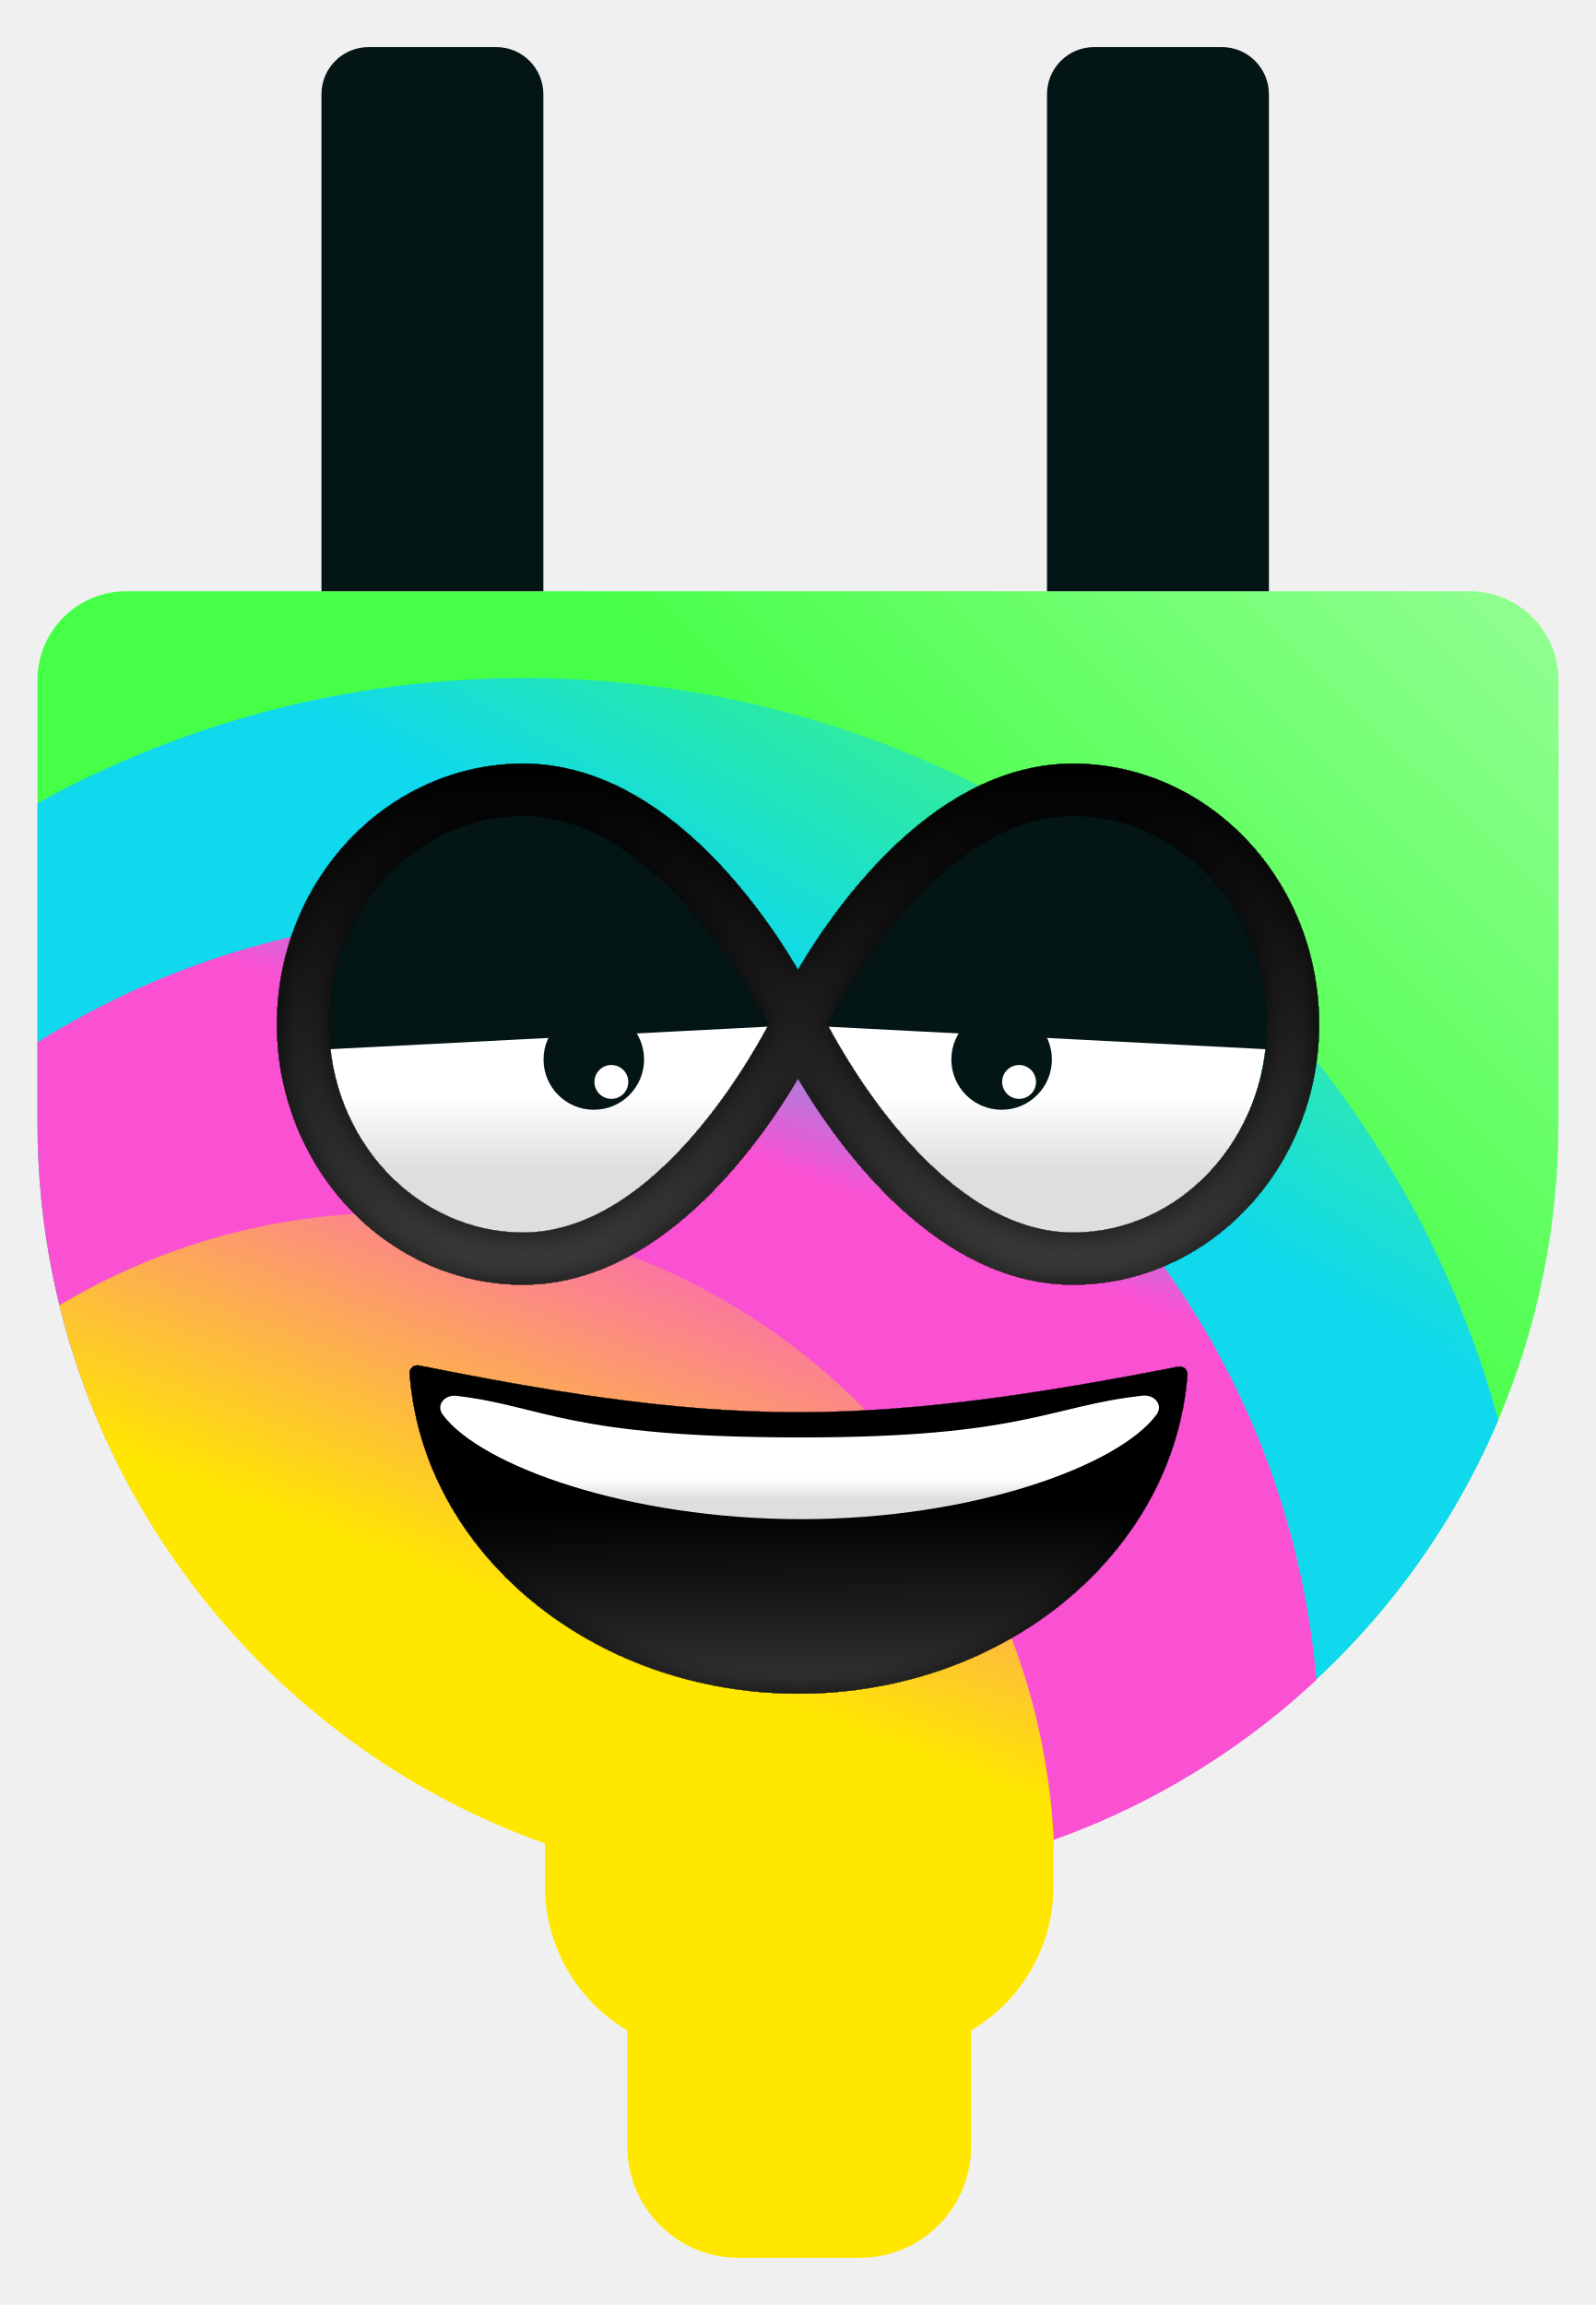
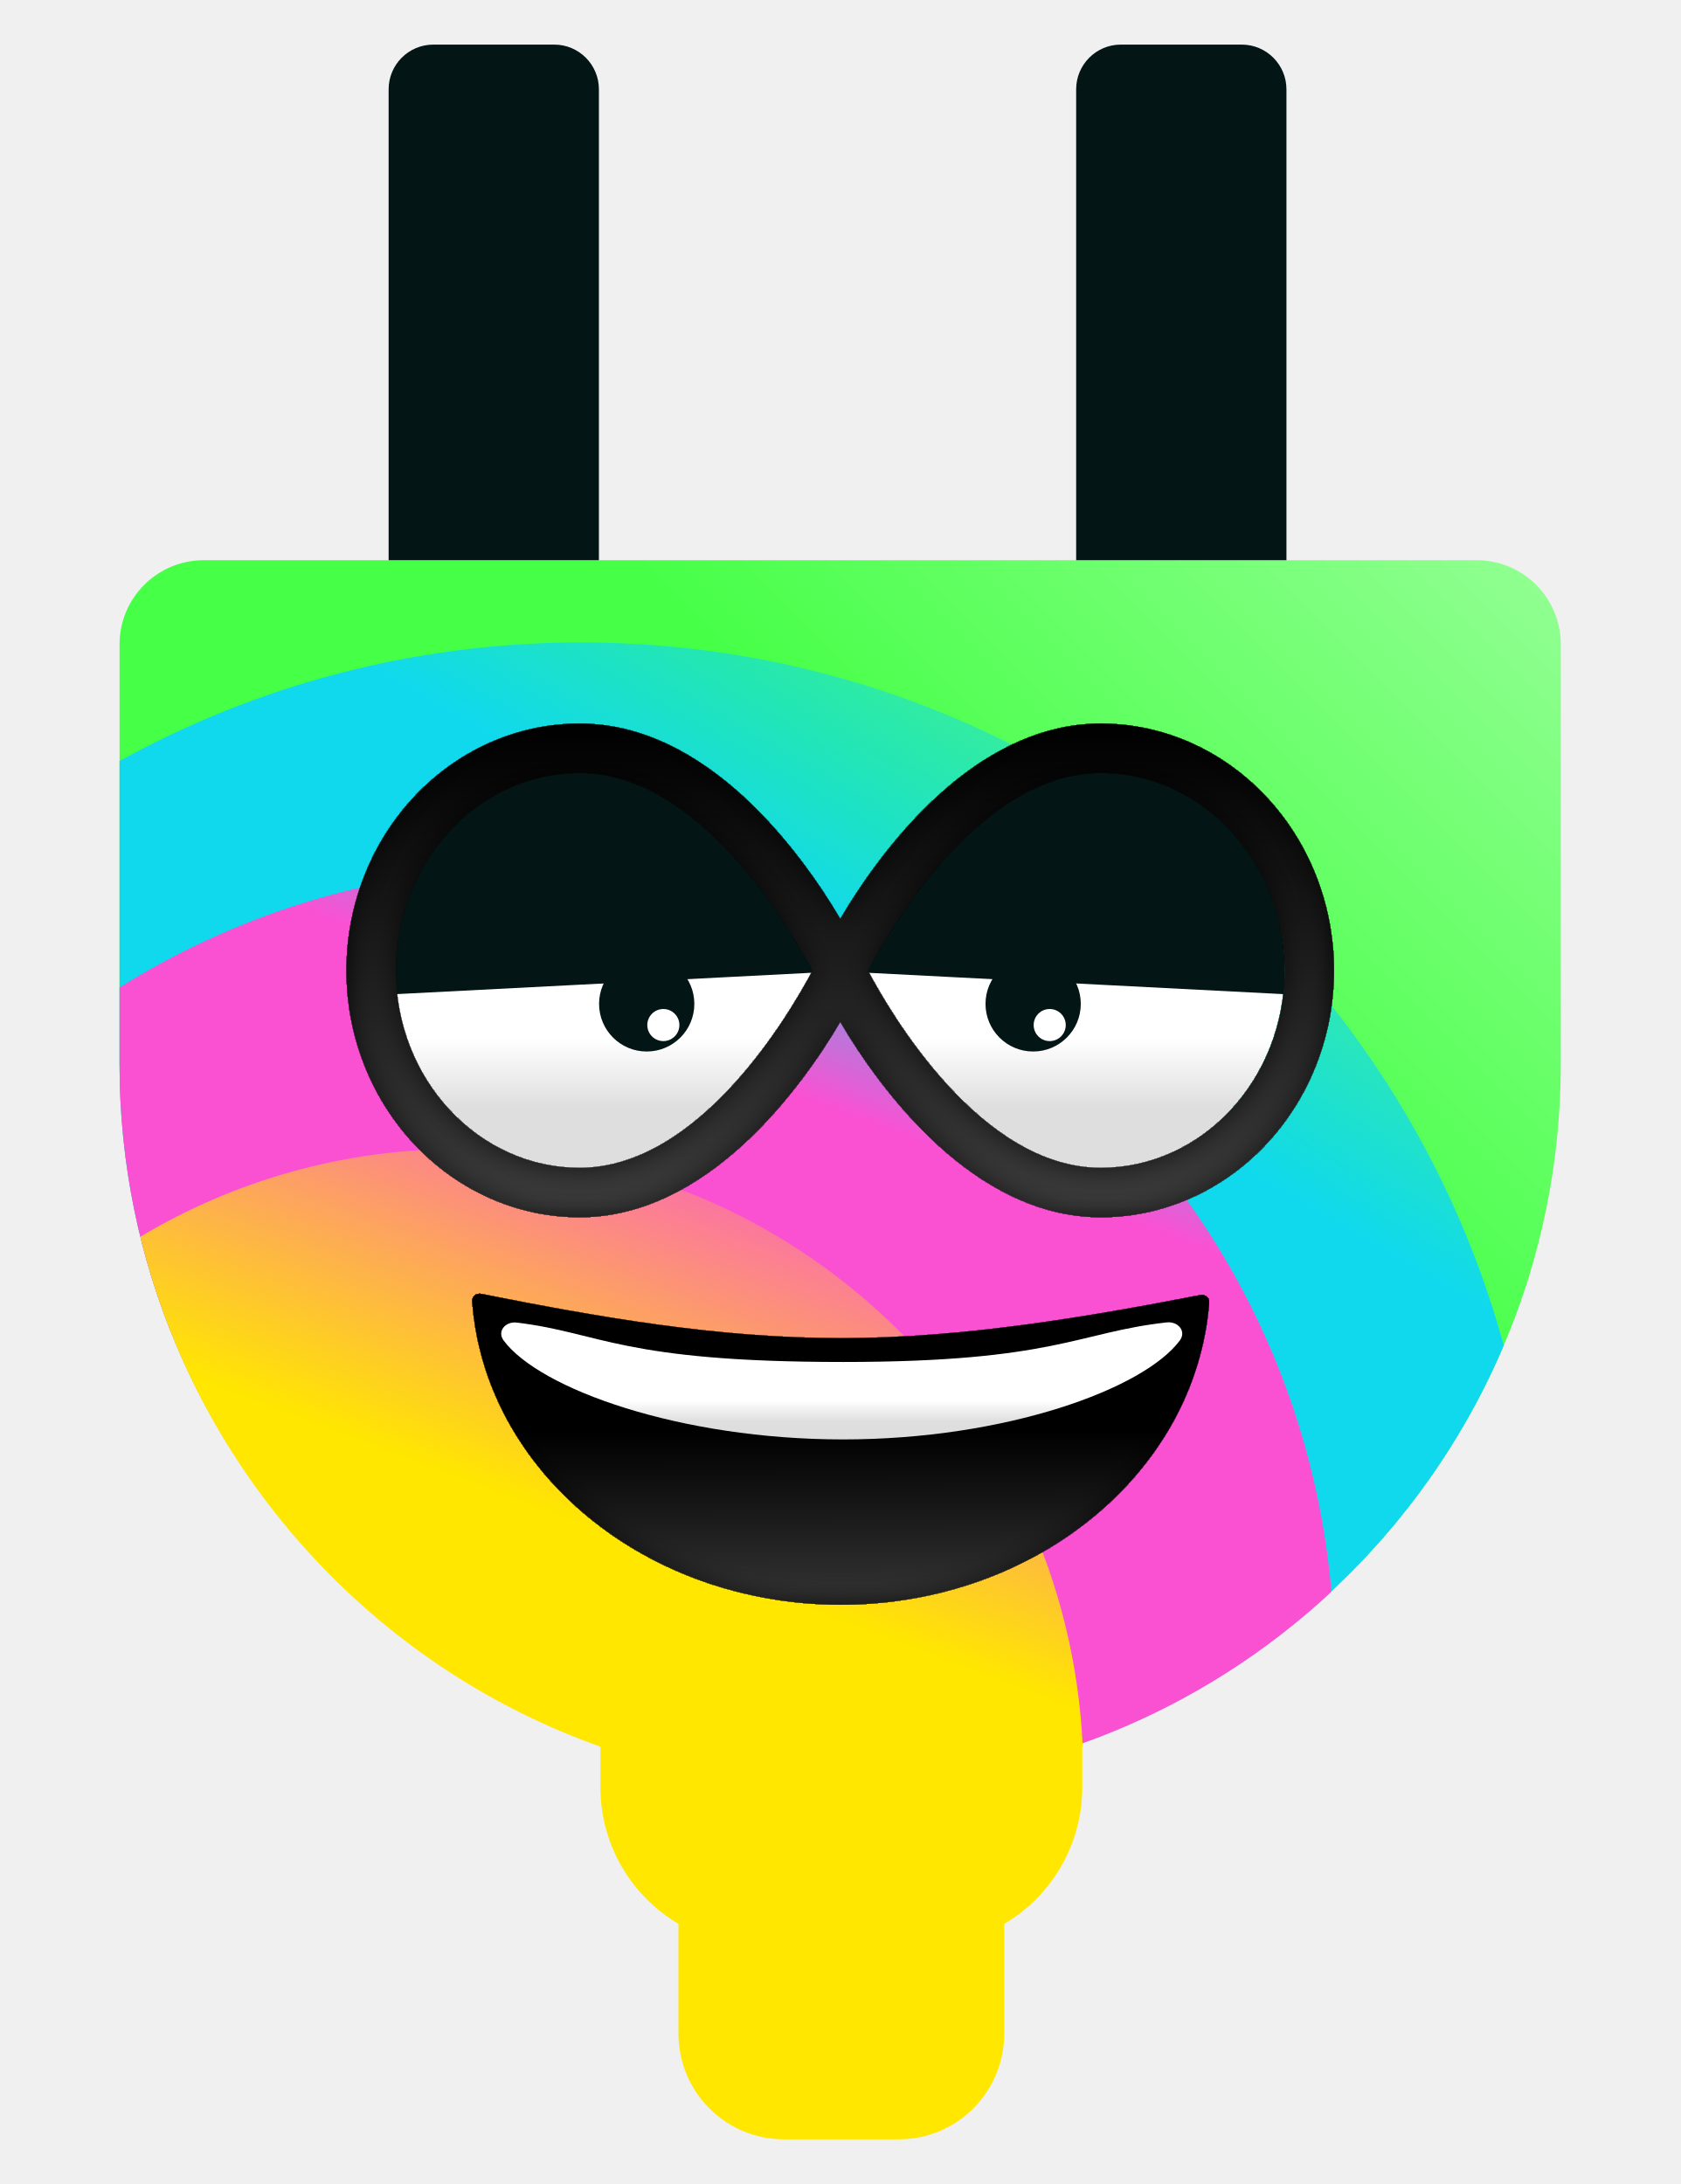
- <svg xmlns="http://www.w3.org/2000/svg" width="18" height="26" viewBox="0 0 18 26" fill="none">
-   <path d="M0.423 7.672C0.423 7.118 0.872 6.669 1.426 6.669H16.577C17.131 6.669 17.579 7.118 17.579 7.672V12.666C17.579 17.404 13.739 21.244 9.001 21.244C4.264 21.244 0.423 17.404 0.423 12.666V7.672Z" fill="url(#paint0_linear_405_3839)" />
-   <path fill-rule="evenodd" clip-rule="evenodd" d="M16.901 16.018C15.595 19.09 12.55 21.245 9.002 21.245C4.264 21.245 0.423 17.405 0.423 12.667V9.06C2.053 8.16 3.926 7.648 5.919 7.648C11.163 7.648 15.579 11.194 16.901 16.018Z" fill="url(#paint1_linear_405_3839)" />
-   <path fill-rule="evenodd" clip-rule="evenodd" d="M14.849 18.949C13.317 20.377 11.261 21.251 9.002 21.251C4.264 21.251 0.423 17.41 0.423 12.673V11.756C1.875 10.848 3.591 10.323 5.43 10.323C10.372 10.323 14.429 14.115 14.849 18.949Z" fill="url(#paint2_linear_405_3839)" />
-   <path fill-rule="evenodd" clip-rule="evenodd" d="M11.888 20.793C11.71 16.833 8.455 13.678 4.466 13.678C3.08 13.678 1.782 14.059 0.671 14.723C1.362 17.552 3.444 19.834 6.147 20.794V21.274C6.147 21.968 6.52 22.575 7.076 22.903V24.209C7.076 24.905 7.638 25.468 8.331 25.468H9.699C10.392 25.468 10.954 24.905 10.954 24.209V22.903C11.51 22.575 11.883 21.968 11.883 21.274V20.794C11.885 20.794 11.886 20.793 11.888 20.793Z" fill="url(#paint3_linear_405_3839)" />
-   <path d="M3.626 1.063C3.626 0.77 3.864 0.531 4.158 0.531H5.598C5.891 0.531 6.129 0.77 6.129 1.063V6.669H3.626V1.063Z" fill="#031514" />
-   <path d="M11.81 1.063C11.81 0.77 12.048 0.531 12.341 0.531H13.781C14.075 0.531 14.313 0.77 14.313 1.063V6.669H11.81V1.063Z" fill="#031514" />
-   <g filter="url(#filter0_i_405_3839)">
-     <path d="M4.725 15.403C4.669 15.392 4.617 15.437 4.621 15.494C4.767 17.509 6.675 19.104 9.008 19.104C11.335 19.104 13.24 17.516 13.393 15.508C13.398 15.451 13.346 15.406 13.29 15.417C11.934 15.678 10.477 15.93 9.008 15.93C7.513 15.93 6.099 15.673 4.725 15.403Z" fill="url(#paint4_linear_405_3839)" />
+ <svg xmlns="http://www.w3.org/2000/svg" width="20" height="26" viewBox="0 0 20 26" fill="none">
+   <path d="M1.423 7.672C1.423 7.118 1.872 6.669 2.426 6.669H17.577C18.131 6.669 18.579 7.118 18.579 7.672V12.666C18.579 17.404 14.739 21.244 10.001 21.244C5.264 21.244 1.423 17.404 1.423 12.666V7.672Z" fill="url(#paint0_linear_437_3903)" />
+   <path fill-rule="evenodd" clip-rule="evenodd" d="M17.9 16.018C16.595 19.09 13.55 21.245 10.001 21.245C5.264 21.245 1.423 17.404 1.423 12.667V9.06C3.053 8.16 4.926 7.648 6.919 7.648C12.163 7.648 16.579 11.193 17.9 16.018Z" fill="url(#paint1_linear_437_3903)" />
+   <path fill-rule="evenodd" clip-rule="evenodd" d="M15.849 18.949C14.317 20.377 12.261 21.251 10.001 21.251C5.264 21.251 1.423 17.41 1.423 12.673V11.756C2.875 10.848 4.591 10.323 6.43 10.323C11.372 10.323 15.429 14.115 15.849 18.949Z" fill="url(#paint2_linear_437_3903)" />
+   <path fill-rule="evenodd" clip-rule="evenodd" d="M12.888 20.793C12.709 16.833 9.455 13.678 5.466 13.678C4.079 13.678 2.782 14.059 1.671 14.723C2.362 17.552 4.443 19.834 7.147 20.794V21.274C7.147 21.968 7.52 22.575 8.076 22.903V24.209C8.076 24.905 8.638 25.468 9.331 25.468H10.699C11.392 25.468 11.954 24.905 11.954 24.209V22.903C12.51 22.575 12.883 21.968 12.883 21.274V20.794C12.884 20.794 12.886 20.793 12.888 20.793Z" fill="url(#paint3_linear_437_3903)" />
+   <path d="M4.626 1.063C4.626 0.77 4.864 0.531 5.158 0.531H6.598C6.891 0.531 7.129 0.77 7.129 1.063V6.669H4.626V1.063Z" fill="#031514" />
+   <path d="M12.81 1.063C12.81 0.77 13.048 0.531 13.341 0.531H14.781C15.075 0.531 15.313 0.77 15.313 1.063V6.669H12.81V1.063Z" fill="#031514" />
+   <g filter="url(#filter0_i_437_3903)">
+     <path d="M5.725 15.403C5.669 15.392 5.617 15.437 5.621 15.494C5.767 17.509 7.675 19.104 10.008 19.104C12.335 19.104 14.24 17.516 14.393 15.508C14.398 15.451 14.346 15.406 14.29 15.417C12.934 15.678 11.477 15.93 10.008 15.93C8.513 15.93 7.099 15.673 5.725 15.403Z" fill="url(#paint4_linear_437_3903)" />
  </g>
-   <path d="M5.151 15.745C5.017 15.729 4.914 15.848 4.994 15.957C5.422 16.535 7.093 17.136 9.036 17.136C10.974 17.136 12.616 16.535 13.044 15.958C13.125 15.848 13.023 15.728 12.887 15.743C11.83 15.86 11.556 16.214 9.036 16.214C6.396 16.214 6.153 15.865 5.151 15.745Z" fill="url(#paint5_linear_405_3839)" />
-   <path d="M8.677 11.555C8.032 12.74 7.023 13.938 5.858 13.906C4.667 13.906 3.702 12.854 3.702 11.555C3.702 10.257 4.667 9.205 5.858 9.205C7.048 9.205 7.925 10.245 8.677 11.555Z" fill="url(#paint6_linear_405_3839)" />
-   <circle cx="6.698" cy="11.951" r="0.567" fill="#031514" />
-   <circle cx="6.896" cy="12.204" r="0.191" fill="white" />
-   <path d="M8.689 11.579L3.715 11.835C3.704 11.741 3.696 11.697 3.696 11.629C3.683 10.244 4.655 9.192 5.876 9.192C7.098 9.192 8.05 10.401 8.677 11.547C8.671 11.557 8.695 11.569 8.689 11.579Z" fill="#031514" />
-   <path d="M9.313 11.559C9.958 12.72 10.967 13.937 12.133 13.906C13.323 13.906 14.288 12.831 14.288 11.559C14.288 10.286 13.329 9.205 12.139 9.205C10.948 9.205 10.065 10.275 9.313 11.559Z" fill="url(#paint7_linear_405_3839)" />
-   <circle cx="11.298" cy="11.951" r="0.567" fill="#031514" />
-   <circle cx="11.495" cy="12.204" r="0.191" fill="white" />
-   <path d="M9.301 11.579L14.28 11.835C14.291 11.741 14.293 11.697 14.293 11.629C14.337 10.269 13.334 9.192 12.113 9.192C10.891 9.192 9.939 10.401 9.313 11.547C9.318 11.557 9.295 11.569 9.301 11.579Z" fill="#031514" />
-   <g filter="url(#filter1_i_405_3839)">
-     <path d="M12.103 8.614C10.587 8.614 9.483 10.128 9.001 10.936C8.52 10.128 7.416 8.614 5.9 8.614C4.369 8.614 3.124 9.932 3.124 11.553C3.124 13.173 4.369 14.491 5.9 14.491C7.416 14.491 8.52 12.977 9.001 12.169C9.483 12.977 10.587 14.491 12.103 14.491C13.634 14.491 14.879 13.173 14.879 11.553C14.879 9.932 13.634 8.614 12.103 8.614ZM5.9 13.903C4.693 13.903 3.712 12.849 3.712 11.553C3.712 10.256 4.693 9.202 5.9 9.202C7.333 9.202 8.406 11.05 8.672 11.553C8.406 12.056 7.333 13.903 5.9 13.903ZM12.103 13.903C10.67 13.903 9.597 12.056 9.331 11.553C9.597 11.05 10.67 9.202 12.103 9.202C13.31 9.202 14.291 10.256 14.291 11.553C14.291 12.849 13.31 13.903 12.103 13.903Z" fill="url(#paint8_linear_405_3839)" />
+   <path d="M6.151 15.745C6.017 15.729 5.914 15.848 5.994 15.957C6.422 16.535 8.093 17.136 10.036 17.136C11.974 17.136 13.616 16.535 14.044 15.958C14.125 15.848 14.023 15.728 13.887 15.743C12.83 15.86 12.556 16.214 10.036 16.214C7.396 16.214 7.153 15.865 6.151 15.745Z" fill="url(#paint5_linear_437_3903)" />
+   <path d="M9.677 11.555C9.032 12.74 8.023 13.937 6.858 13.906C5.667 13.906 4.702 12.854 4.702 11.555C4.702 10.257 5.667 9.205 6.858 9.205C8.048 9.205 8.925 10.245 9.677 11.555Z" fill="url(#paint6_linear_437_3903)" />
+   <circle cx="7.698" cy="11.951" r="0.567" fill="#031514" />
+   <circle cx="7.896" cy="12.203" r="0.191" fill="white" />
+   <path d="M9.689 11.579L4.715 11.835C4.704 11.741 4.696 11.697 4.696 11.629C4.683 10.244 5.655 9.192 6.876 9.192C8.098 9.192 9.05 10.401 9.677 11.547C9.671 11.557 9.695 11.569 9.689 11.579Z" fill="#031514" />
+   <path d="M10.313 11.559C10.958 12.72 11.967 13.937 13.133 13.906C14.323 13.906 15.288 12.831 15.288 11.559C15.288 10.286 14.329 9.205 13.139 9.205C11.948 9.205 11.065 10.275 10.313 11.559Z" fill="url(#paint7_linear_437_3903)" />
+   <circle cx="12.298" cy="11.951" r="0.567" fill="#031514" />
+   <circle cx="12.495" cy="12.203" r="0.191" fill="white" />
+   <path d="M10.3 11.579L15.28 11.835C15.291 11.741 15.293 11.697 15.293 11.629C15.337 10.269 14.334 9.192 13.113 9.192C11.891 9.192 10.939 10.401 10.313 11.547C10.318 11.557 10.295 11.569 10.3 11.579Z" fill="#031514" />
+   <g filter="url(#filter1_i_437_3903)">
+     <path d="M13.103 8.614C11.587 8.614 10.483 10.128 10.002 10.936C9.52 10.128 8.416 8.614 6.9 8.614C5.369 8.614 4.124 9.932 4.124 11.553C4.124 13.173 5.369 14.491 6.9 14.491C8.416 14.491 9.52 12.977 10.002 12.168C10.483 12.977 11.587 14.491 13.103 14.491C14.634 14.491 15.879 13.173 15.879 11.553C15.879 9.932 14.634 8.614 13.103 8.614ZM6.9 13.903C5.693 13.903 4.712 12.849 4.712 11.553C4.712 10.256 5.693 9.202 6.9 9.202C8.333 9.202 9.406 11.049 9.672 11.553C9.406 12.056 8.333 13.903 6.9 13.903ZM13.103 13.903C11.67 13.903 10.597 12.056 10.331 11.553C10.597 11.049 11.67 9.202 13.103 9.202C14.31 9.202 15.291 10.256 15.291 11.553C15.291 12.849 14.31 13.903 13.103 13.903Z" fill="url(#paint8_linear_437_3903)" />
  </g>
  <defs>
-     <filter id="filter0_i_405_3839" x="4.621" y="15.402" width="8.772" height="3.702" filterUnits="userSpaceOnUse" color-interpolation-filters="sRGB">
+     <filter id="filter0_i_437_3903" x="5.621" y="15.402" width="8.772" height="3.702" filterUnits="userSpaceOnUse" color-interpolation-filters="sRGB">
      <feFlood flood-opacity="0" result="BackgroundImageFix" />
      <feBlend mode="normal" in="SourceGraphic" in2="BackgroundImageFix" result="shape" />
      <feColorMatrix in="SourceAlpha" type="matrix" values="0 0 0 0 0 0 0 0 0 0 0 0 0 0 0 0 0 0 127 0" result="hardAlpha" />
      <feOffset />
      <feGaussianBlur stdDeviation="0.155" />
      <feComposite in2="hardAlpha" operator="arithmetic" k2="-1" k3="1" />
      <feColorMatrix type="matrix" values="0 0 0 0 0 0 0 0 0 0 0 0 0 0 0 0 0 0 0.64 0" />
-       <feBlend mode="normal" in2="shape" result="effect1_innerShadow_405_3839" />
+       <feBlend mode="normal" in2="shape" result="effect1_innerShadow_437_3903" />
    </filter>
-     <filter id="filter1_i_405_3839" x="3.124" y="8.614" width="11.755" height="5.877" filterUnits="userSpaceOnUse" color-interpolation-filters="sRGB">
+     <filter id="filter1_i_437_3903" x="4.124" y="8.614" width="11.755" height="5.877" filterUnits="userSpaceOnUse" color-interpolation-filters="sRGB">
      <feFlood flood-opacity="0" result="BackgroundImageFix" />
      <feBlend mode="normal" in="SourceGraphic" in2="BackgroundImageFix" result="shape" />
      <feColorMatrix in="SourceAlpha" type="matrix" values="0 0 0 0 0 0 0 0 0 0 0 0 0 0 0 0 0 0 127 0" result="hardAlpha" />
      <feOffset />
      <feGaussianBlur stdDeviation="0.155" />
      <feComposite in2="hardAlpha" operator="arithmetic" k2="-1" k3="1" />
      <feColorMatrix type="matrix" values="0 0 0 0 0 0 0 0 0 0 0 0 0 0 0 0 0 0 0.64 0" />
-       <feBlend mode="normal" in2="shape" result="effect1_innerShadow_405_3839" />
+       <feBlend mode="normal" in2="shape" result="effect1_innerShadow_437_3903" />
    </filter>
-     <linearGradient id="paint0_linear_405_3839" x1="11.871" y1="12.071" x2="18.043" y2="5.893" gradientUnits="userSpaceOnUse">
+     <linearGradient id="paint0_linear_437_3903" x1="12.871" y1="12.071" x2="19.043" y2="5.892" gradientUnits="userSpaceOnUse">
      <stop stop-color="#46FF47" />
      <stop offset="1" stop-color="#9CFF9D" />
    </linearGradient>
-     <linearGradient id="paint1_linear_405_3839" x1="10.38" y1="11.942" x2="12.475" y2="8.308" gradientUnits="userSpaceOnUse">
+     <linearGradient id="paint1_linear_437_3903" x1="11.38" y1="11.942" x2="13.475" y2="8.308" gradientUnits="userSpaceOnUse">
      <stop stop-color="#10D9ED" />
      <stop offset="1" stop-color="#10D9ED" stop-opacity="0.3" />
    </linearGradient>
-     <linearGradient id="paint2_linear_405_3839" x1="9.703" y1="13.491" x2="10.906" y2="10.291" gradientUnits="userSpaceOnUse">
+     <linearGradient id="paint2_linear_437_3903" x1="10.703" y1="13.491" x2="11.906" y2="10.291" gradientUnits="userSpaceOnUse">
      <stop stop-color="#FA51D3" />
      <stop offset="0.959" stop-color="#FA51D3" stop-opacity="0" />
    </linearGradient>
-     <linearGradient id="paint3_linear_405_3839" x1="6.793" y1="18.469" x2="8.725" y2="13.324" gradientUnits="userSpaceOnUse">
+     <linearGradient id="paint3_linear_437_3903" x1="7.793" y1="18.469" x2="9.725" y2="13.324" gradientUnits="userSpaceOnUse">
      <stop stop-color="#FFE700" />
      <stop offset="1" stop-color="#FFE700" stop-opacity="0" />
    </linearGradient>
-     <linearGradient id="paint4_linear_405_3839" x1="9" y1="17.036" x2="9.008" y2="19.104" gradientUnits="userSpaceOnUse">
+     <linearGradient id="paint4_linear_437_3903" x1="10" y1="17.036" x2="10.008" y2="19.104" gradientUnits="userSpaceOnUse">
      <stop />
      <stop offset="1" stop-color="#353535" />
    </linearGradient>
-     <linearGradient id="paint5_linear_405_3839" x1="10.211" y1="15.921" x2="10.211" y2="16.923" gradientUnits="userSpaceOnUse">
+     <linearGradient id="paint5_linear_437_3903" x1="11.211" y1="15.921" x2="11.211" y2="16.923" gradientUnits="userSpaceOnUse">
      <stop offset="0.75" stop-color="white" />
      <stop offset="1" stop-color="#DEDEDF" />
    </linearGradient>
-     <linearGradient id="paint6_linear_405_3839" x1="6.907" y1="9.871" x2="6.907" y2="13.199" gradientUnits="userSpaceOnUse">
+     <linearGradient id="paint6_linear_437_3903" x1="7.907" y1="9.87" x2="7.907" y2="13.199" gradientUnits="userSpaceOnUse">
      <stop offset="0.75" stop-color="white" />
      <stop offset="1" stop-color="#DEDEDF" />
    </linearGradient>
-     <linearGradient id="paint7_linear_405_3839" x1="11.083" y1="9.871" x2="11.083" y2="13.199" gradientUnits="userSpaceOnUse">
+     <linearGradient id="paint7_linear_437_3903" x1="12.083" y1="9.87" x2="12.083" y2="13.199" gradientUnits="userSpaceOnUse">
      <stop offset="0.75" stop-color="white" />
      <stop offset="1" stop-color="#DEDEDF" />
    </linearGradient>
-     <linearGradient id="paint8_linear_405_3839" x1="9.001" y1="8.614" x2="9.001" y2="14.491" gradientUnits="userSpaceOnUse">
+     <linearGradient id="paint8_linear_437_3903" x1="10.002" y1="8.614" x2="10.002" y2="14.491" gradientUnits="userSpaceOnUse">
      <stop />
      <stop offset="1" stop-color="#3D3C3C" />
    </linearGradient>
  </defs>
</svg>
